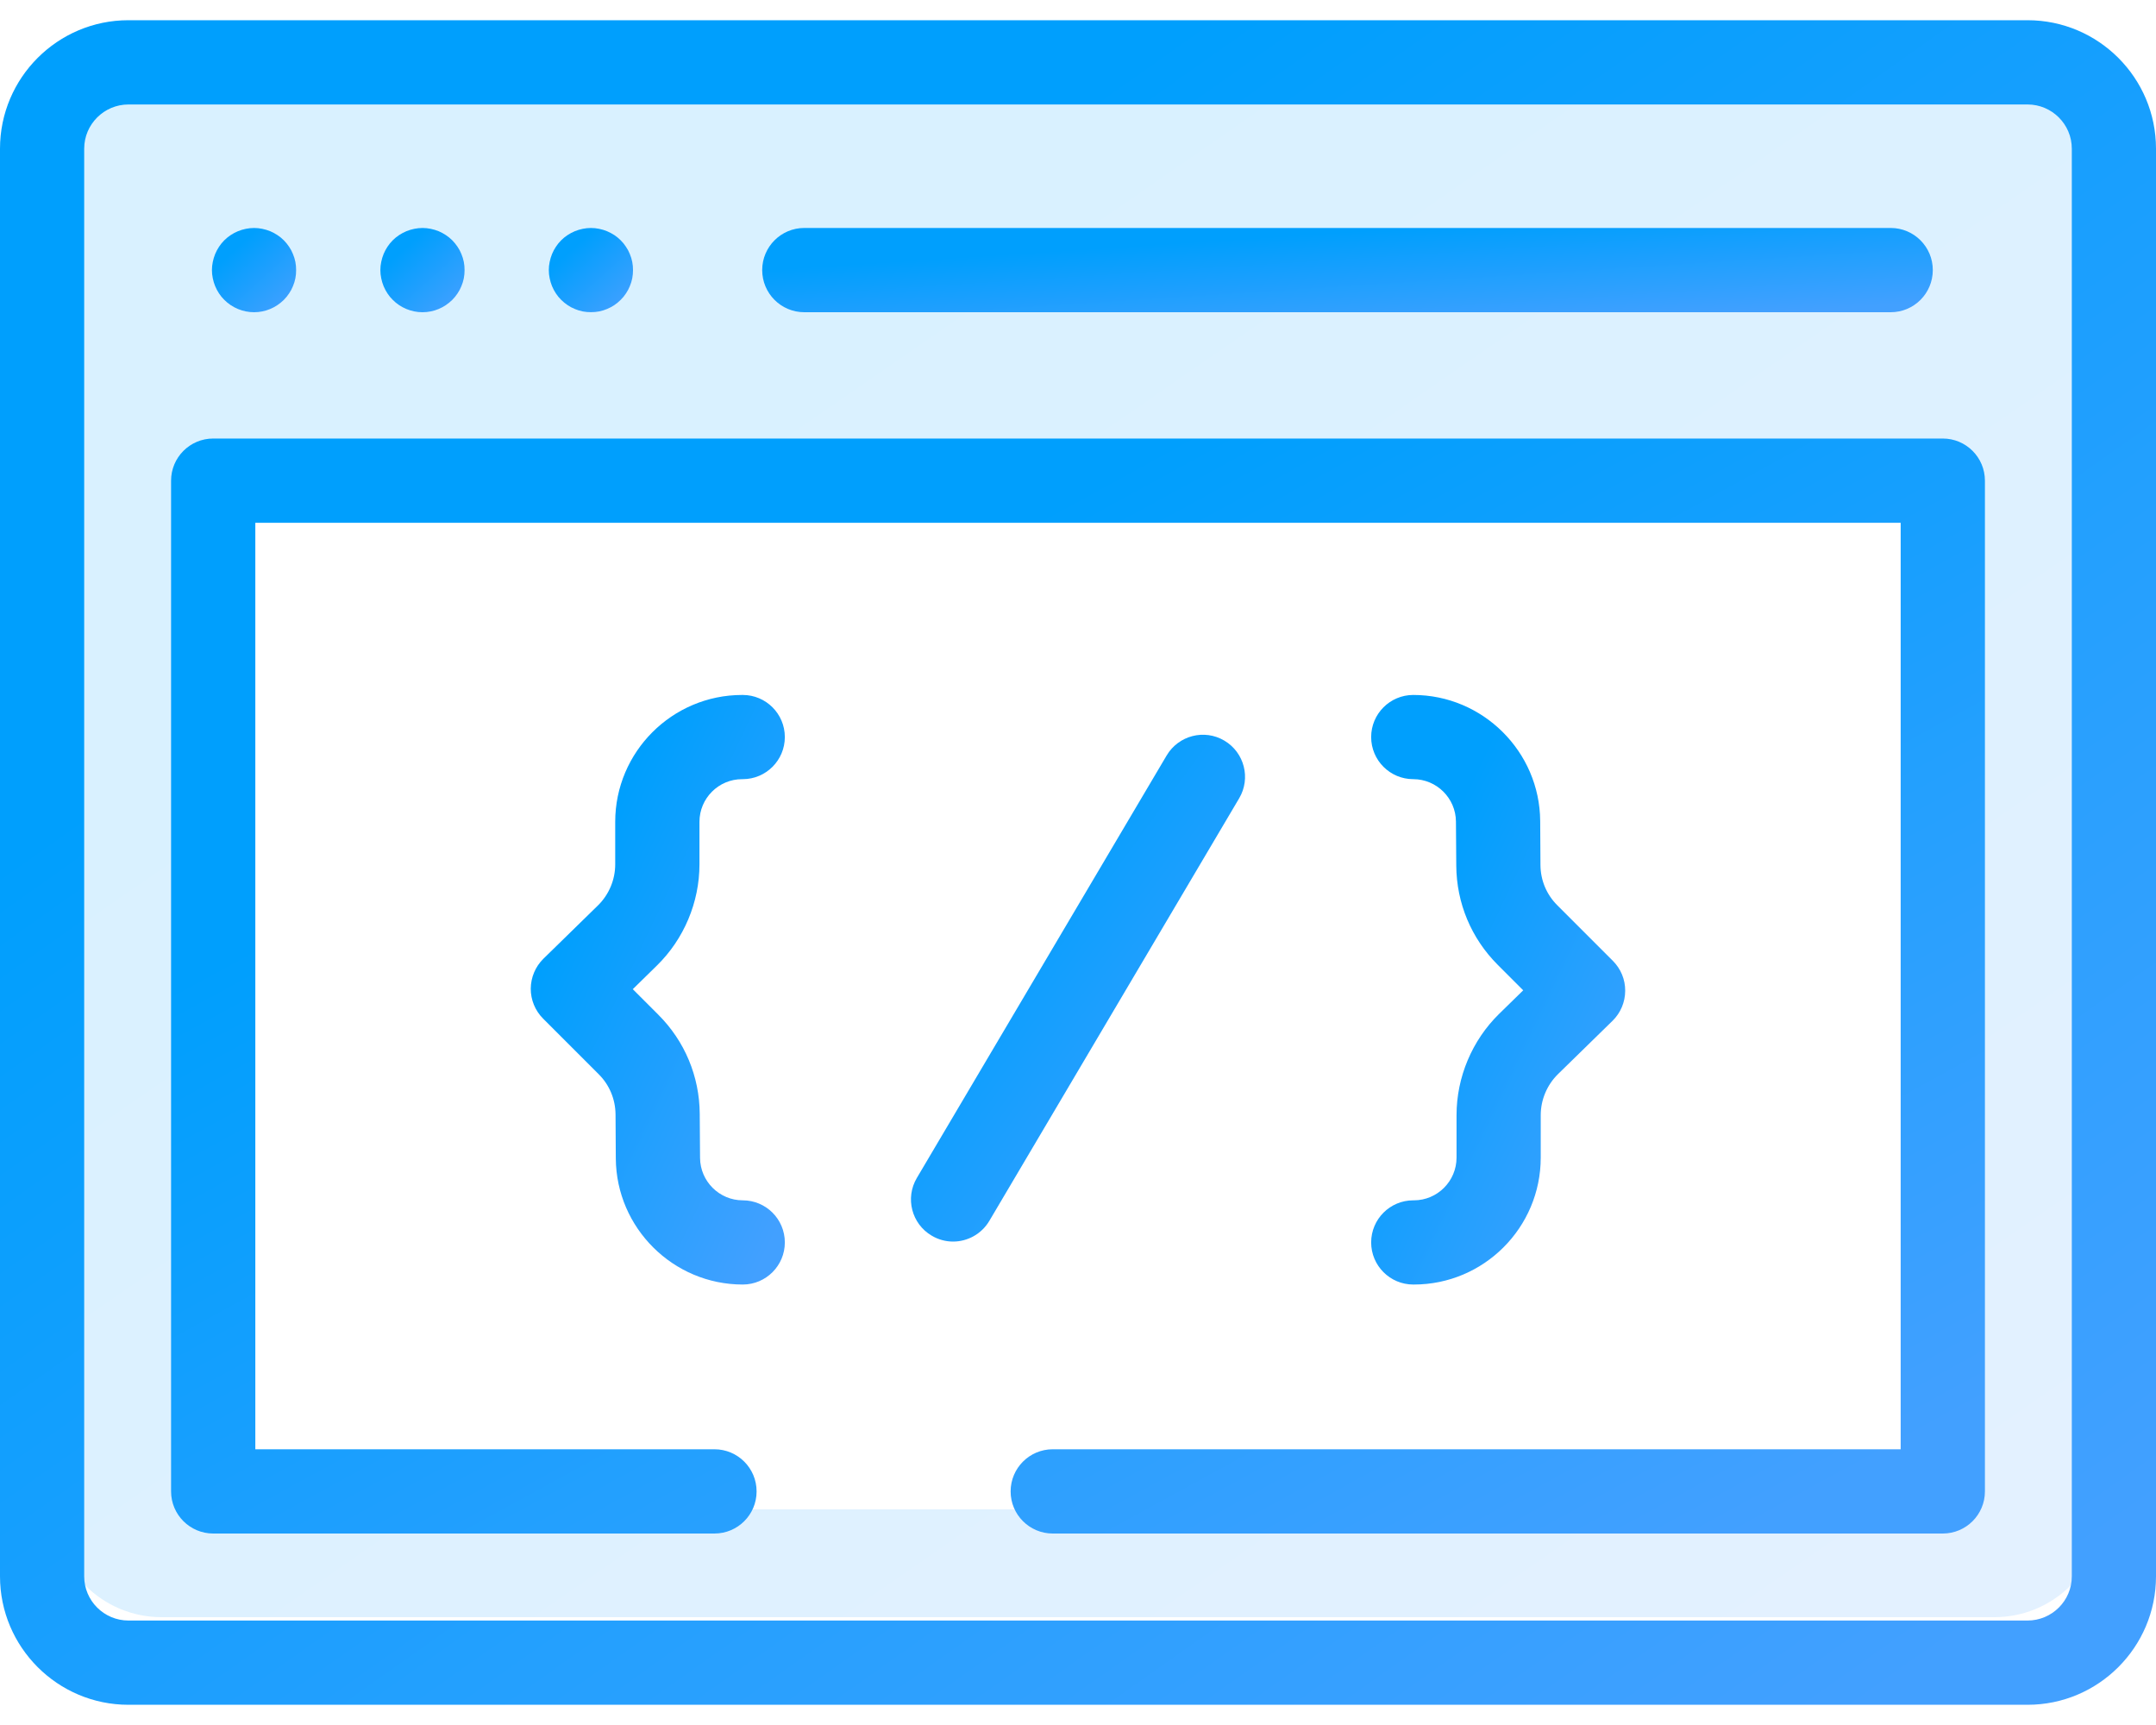
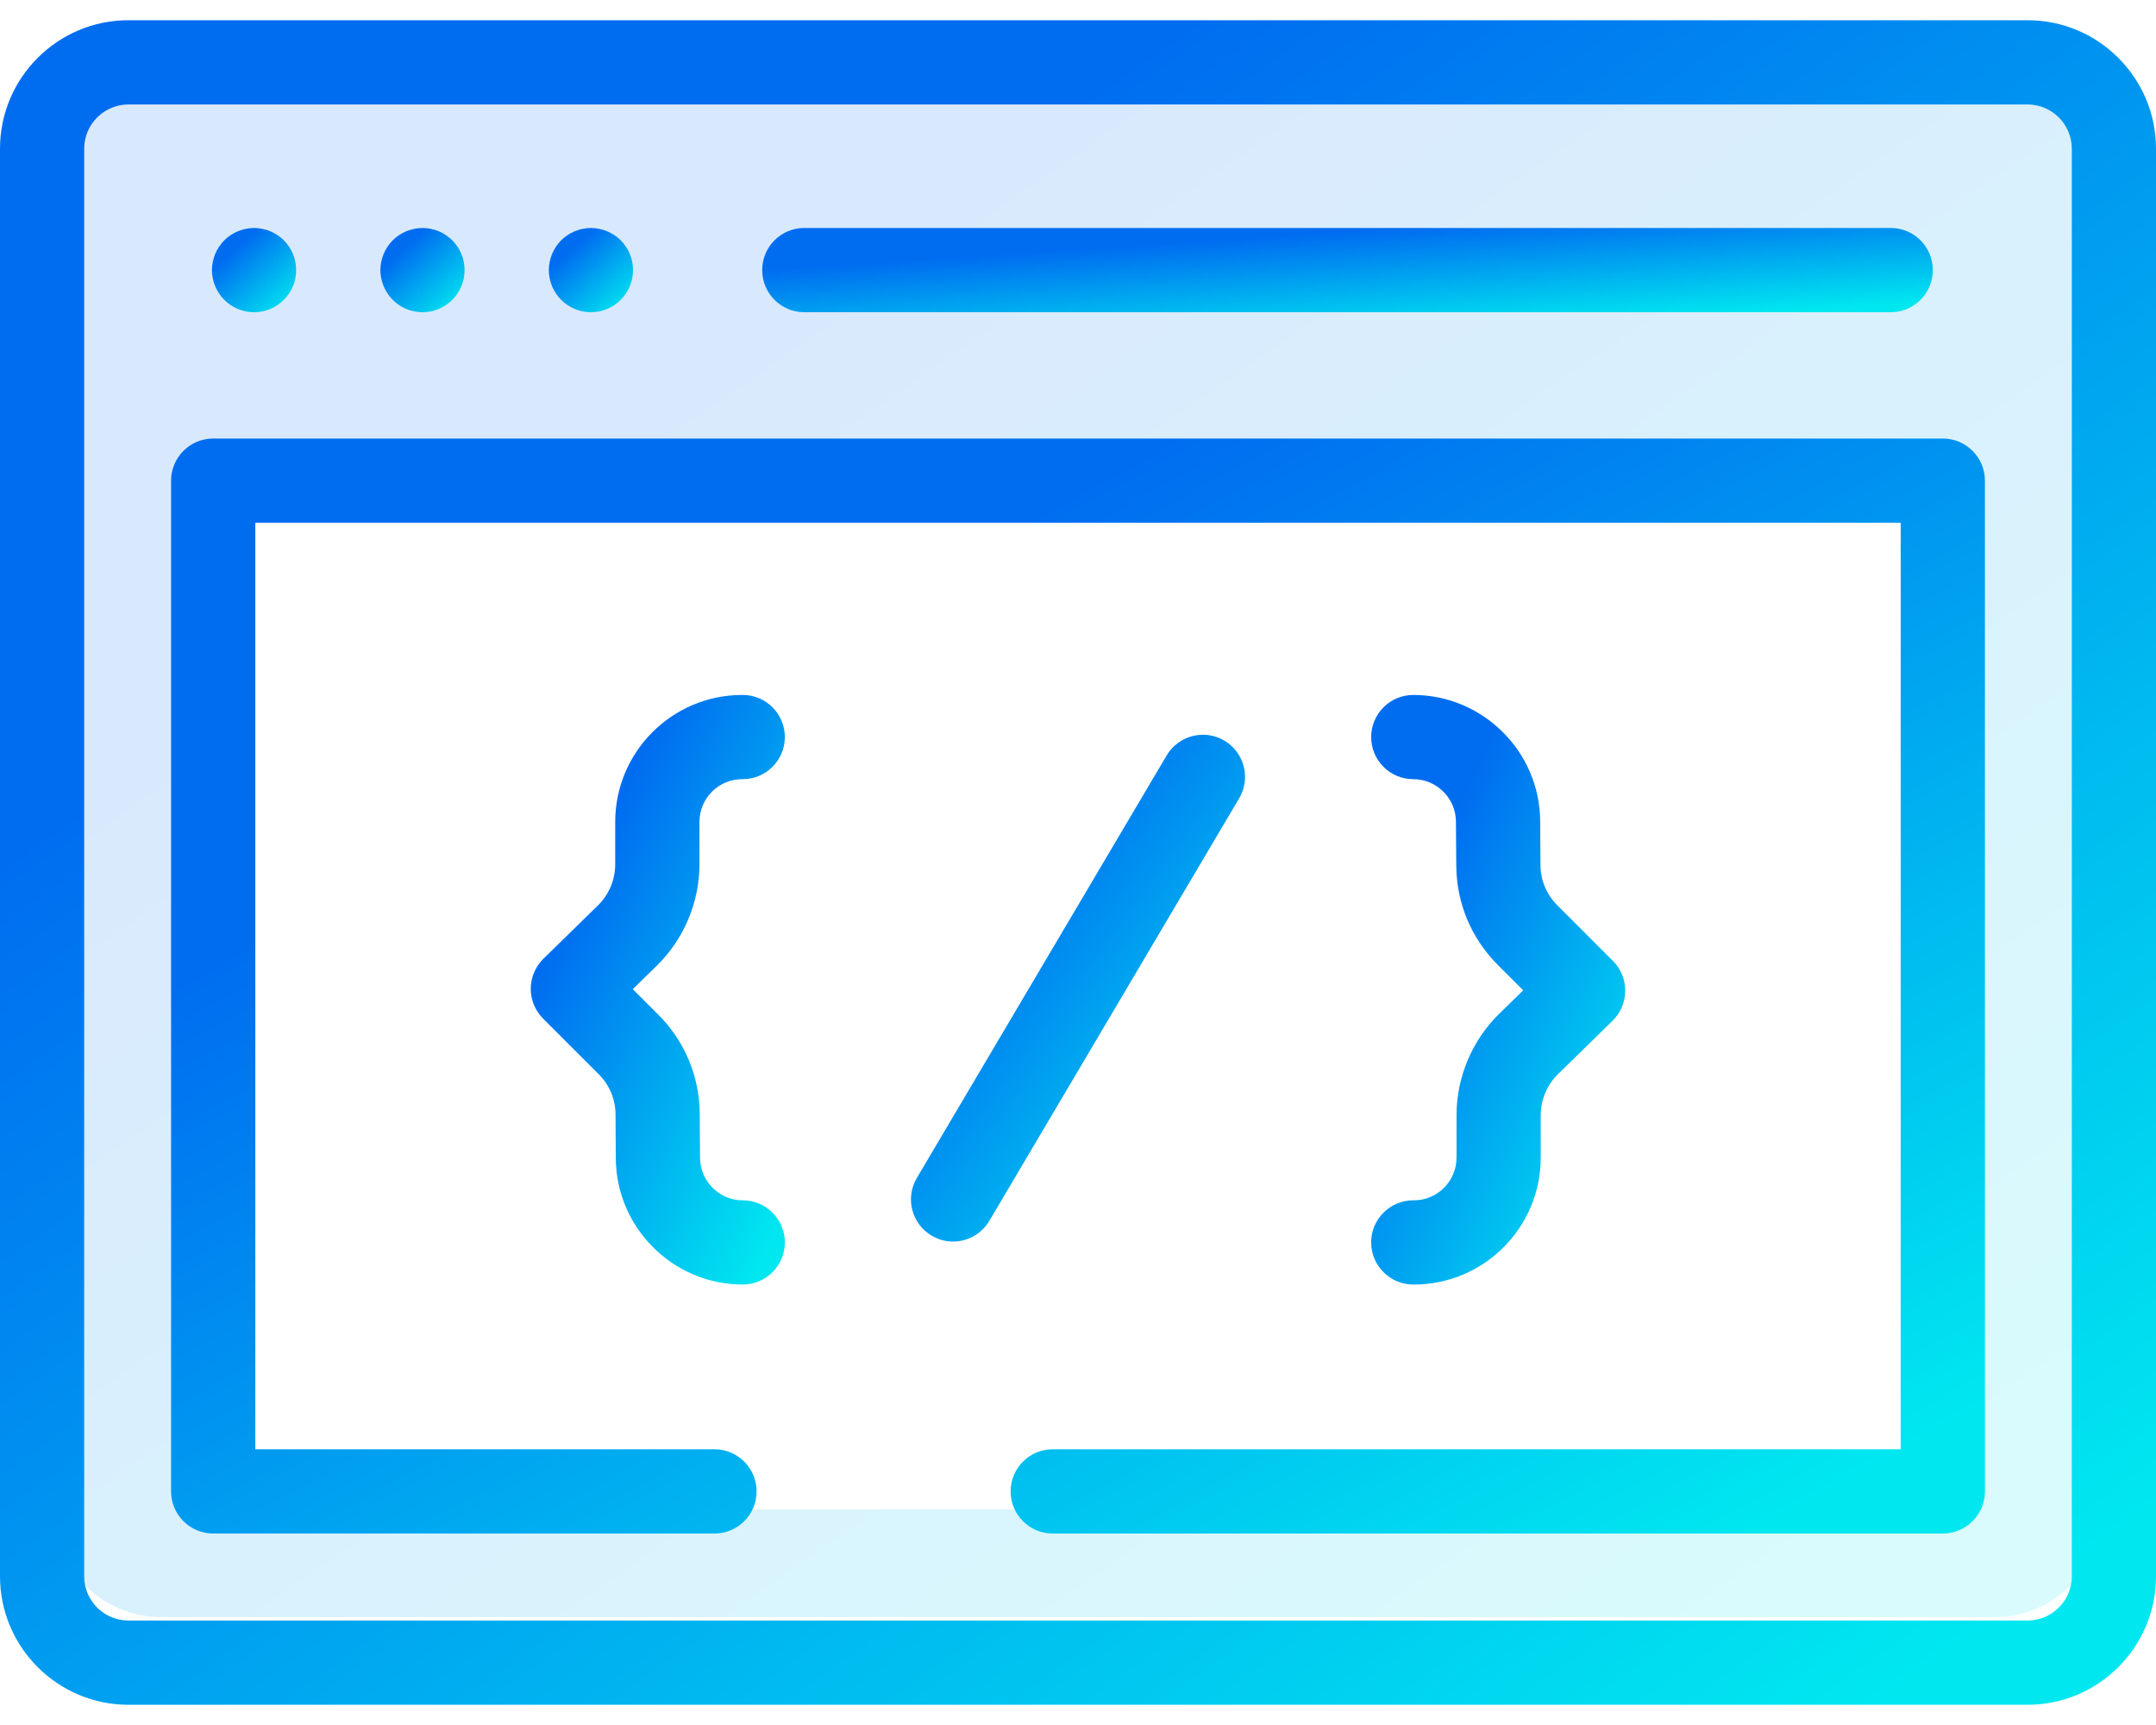
<svg xmlns="http://www.w3.org/2000/svg" width="40" height="32" viewBox="0 0 40 32" fill="none">
  <path opacity="0.15" fill-rule="evenodd" clip-rule="evenodd" d="M3 1C1.895 1 1 1.895 1 3V28C1 29.105 1.895 30 3 30H37C38.105 30 39 29.105 39 28V3C39 1.895 38.105 1 37 1H3ZM36 9H4V28H36V9Z" fill="url(#paint0_linear)" />
  <path d="M37.617 0.375H2.383C1.069 0.375 0 1.444 0 2.758V29.242C0 30.556 1.069 31.625 2.383 31.625H37.617C38.931 31.625 40 30.556 40 29.242V2.758C40 1.444 38.931 0.375 37.617 0.375ZM38.438 29.242C38.438 29.695 38.069 30.062 37.617 30.062H2.383C1.931 30.062 1.562 29.695 1.562 29.242V2.758C1.562 2.306 1.931 1.938 2.383 1.938H37.617C38.069 1.938 38.438 2.306 38.438 2.758V29.242Z" fill="url(#paint1_linear)" />
  <path d="M14.922 5.792H35.078C35.51 5.792 35.859 5.442 35.859 5.01C35.859 4.579 35.51 4.229 35.078 4.229H14.922C14.49 4.229 14.141 4.579 14.141 5.01C14.141 5.442 14.49 5.792 14.922 5.792Z" fill="url(#paint2_linear)" />
  <path d="M3.992 5.309C4.012 5.356 4.036 5.402 4.064 5.444C4.092 5.487 4.125 5.527 4.161 5.562C4.306 5.709 4.508 5.792 4.713 5.792C4.765 5.792 4.816 5.787 4.866 5.777C4.916 5.767 4.966 5.752 5.013 5.732C5.06 5.713 5.105 5.688 5.147 5.66C5.19 5.631 5.23 5.598 5.266 5.563C5.302 5.527 5.334 5.487 5.363 5.444C5.392 5.402 5.416 5.356 5.435 5.309C5.455 5.262 5.47 5.213 5.48 5.163C5.49 5.113 5.494 5.061 5.494 5.01C5.494 4.959 5.49 4.908 5.48 4.858C5.47 4.808 5.455 4.759 5.435 4.712C5.416 4.664 5.392 4.619 5.363 4.577C5.334 4.534 5.302 4.494 5.266 4.458C5.23 4.422 5.19 4.389 5.147 4.361C5.105 4.333 5.06 4.309 5.013 4.289C4.966 4.27 4.916 4.255 4.866 4.245C4.766 4.224 4.662 4.224 4.561 4.245C4.511 4.255 4.462 4.27 4.415 4.289C4.367 4.309 4.322 4.333 4.28 4.361C4.237 4.389 4.197 4.422 4.161 4.458C4.125 4.494 4.092 4.534 4.064 4.577C4.036 4.619 4.012 4.664 3.992 4.712C3.973 4.759 3.958 4.808 3.948 4.858C3.937 4.908 3.932 4.959 3.932 5.01C3.932 5.061 3.937 5.113 3.948 5.163C3.958 5.213 3.973 5.262 3.992 5.309Z" fill="url(#paint3_linear)" />
  <path d="M7.117 5.309C7.137 5.356 7.161 5.402 7.189 5.444C7.217 5.487 7.25 5.527 7.286 5.562C7.431 5.709 7.633 5.792 7.838 5.792C7.89 5.792 7.941 5.787 7.991 5.777C8.041 5.767 8.091 5.752 8.138 5.732C8.185 5.713 8.23 5.688 8.272 5.66C8.315 5.631 8.355 5.598 8.391 5.563C8.427 5.527 8.459 5.487 8.488 5.444C8.517 5.402 8.541 5.356 8.56 5.309C8.58 5.262 8.595 5.213 8.605 5.163C8.615 5.113 8.619 5.061 8.619 5.01C8.619 4.959 8.615 4.908 8.605 4.858C8.595 4.808 8.58 4.759 8.56 4.712C8.541 4.664 8.517 4.619 8.488 4.577C8.459 4.534 8.427 4.494 8.391 4.458C8.355 4.422 8.315 4.389 8.272 4.361C8.23 4.333 8.185 4.309 8.138 4.289C8.091 4.27 8.041 4.255 7.991 4.245C7.891 4.224 7.787 4.224 7.686 4.245C7.636 4.255 7.587 4.27 7.54 4.289C7.492 4.309 7.447 4.333 7.405 4.361C7.362 4.389 7.322 4.422 7.286 4.458C7.25 4.494 7.217 4.534 7.189 4.577C7.161 4.619 7.137 4.664 7.117 4.712C7.098 4.759 7.083 4.808 7.073 4.858C7.062 4.908 7.057 4.959 7.057 5.01C7.057 5.061 7.062 5.113 7.073 5.163C7.083 5.213 7.098 5.262 7.117 5.309Z" fill="url(#paint4_linear)" />
  <path d="M10.242 5.309C10.262 5.356 10.286 5.402 10.314 5.444C10.342 5.487 10.375 5.527 10.411 5.562C10.447 5.598 10.487 5.631 10.53 5.66C10.572 5.688 10.617 5.713 10.665 5.732C10.712 5.752 10.761 5.767 10.811 5.777C10.861 5.787 10.912 5.791 10.963 5.791C11.015 5.791 11.066 5.787 11.116 5.777C11.166 5.767 11.216 5.752 11.262 5.732C11.309 5.713 11.355 5.688 11.398 5.66C11.44 5.631 11.48 5.598 11.516 5.562C11.552 5.527 11.585 5.487 11.613 5.444C11.642 5.402 11.666 5.356 11.685 5.309C11.705 5.262 11.72 5.213 11.73 5.163C11.74 5.113 11.744 5.061 11.744 5.01C11.744 4.959 11.74 4.908 11.73 4.858C11.72 4.808 11.705 4.759 11.685 4.712C11.666 4.664 11.642 4.619 11.613 4.577C11.585 4.534 11.552 4.494 11.516 4.458C11.48 4.422 11.44 4.389 11.398 4.361C11.355 4.333 11.309 4.309 11.262 4.289C11.216 4.27 11.166 4.255 11.116 4.245C11.016 4.224 10.912 4.224 10.811 4.245C10.761 4.255 10.712 4.27 10.665 4.289C10.617 4.309 10.572 4.333 10.53 4.361C10.487 4.389 10.447 4.422 10.411 4.458C10.375 4.494 10.342 4.534 10.314 4.577C10.286 4.619 10.262 4.664 10.242 4.712C10.223 4.759 10.208 4.808 10.198 4.858C10.187 4.908 10.182 4.959 10.182 5.01C10.182 5.061 10.187 5.113 10.198 5.163C10.208 5.213 10.223 5.262 10.242 5.309Z" fill="url(#paint5_linear)" />
  <path d="M22.715 13.739C22.344 13.519 21.865 13.643 21.645 14.014L17.01 21.852C16.79 22.224 16.913 22.703 17.285 22.922C17.409 22.996 17.546 23.032 17.682 23.032C17.949 23.032 18.209 22.894 18.355 22.648L22.99 14.809C23.21 14.438 23.087 13.959 22.715 13.739Z" fill="url(#paint6_linear)" />
  <path d="M12.977 16.035V15.246C12.977 14.809 13.332 14.454 13.769 14.454H13.78C14.211 14.454 14.561 14.104 14.561 13.673C14.561 13.242 14.211 12.892 13.78 12.892H13.769C12.471 12.892 11.414 13.948 11.414 15.246V16.035C11.414 16.319 11.298 16.596 11.095 16.795L10.082 17.785C9.933 17.931 9.849 18.131 9.847 18.34C9.846 18.548 9.929 18.749 10.076 18.896L11.108 19.928C11.307 20.126 11.417 20.391 11.42 20.672L11.425 21.491C11.434 22.78 12.49 23.829 13.78 23.829C14.211 23.829 14.561 23.479 14.561 23.048C14.561 22.616 14.211 22.267 13.78 22.267C13.346 22.267 12.991 21.914 12.988 21.48L12.982 20.661C12.977 19.966 12.704 19.313 12.213 18.823L11.74 18.35L12.187 17.912C12.689 17.421 12.977 16.737 12.977 16.035Z" fill="url(#paint7_linear)" />
  <path d="M27.023 20.686V21.474C27.023 21.911 26.668 22.267 26.231 22.267H26.22C25.789 22.267 25.439 22.616 25.439 23.048C25.439 23.479 25.789 23.829 26.22 23.829H26.231C27.529 23.829 28.585 22.773 28.585 21.474V20.686C28.585 20.402 28.702 20.125 28.905 19.926L29.918 18.936C30.067 18.79 30.151 18.59 30.152 18.381C30.154 18.172 30.071 17.972 29.923 17.824L28.892 16.793C28.693 16.595 28.582 16.33 28.58 16.049L28.575 15.23C28.566 13.941 27.509 12.892 26.22 12.892C25.789 12.892 25.439 13.242 25.439 13.673C25.439 14.104 25.789 14.454 26.22 14.454C26.654 14.454 27.009 14.807 27.012 15.241L27.018 16.059C27.023 16.754 27.296 17.407 27.787 17.898L28.26 18.371L27.812 18.809C27.311 19.3 27.023 19.984 27.023 20.686Z" fill="url(#paint8_linear)" />
  <path d="M36.044 8.135H3.956C3.524 8.135 3.174 8.485 3.174 8.917V27.667C3.174 28.098 3.524 28.448 3.956 28.448H13.255C13.687 28.448 14.037 28.098 14.037 27.667C14.037 27.235 13.687 26.885 13.255 26.885H4.737V9.698H35.263V26.885H19.531C19.1 26.885 18.75 27.235 18.75 27.667C18.75 28.098 19.1 28.448 19.531 28.448H36.044C36.476 28.448 36.826 28.098 36.826 27.667V8.917C36.826 8.485 36.476 8.135 36.044 8.135Z" fill="url(#paint9_linear)" />
  <defs>
    <linearGradient id="paint0_linear" x1="3.153" y1="1" x2="26.689" y2="35.054" gradientUnits="userSpaceOnUse">
-       <stop offset="0.259" stop-color="#009FFD" />
-       <stop offset="1" stop-color="#42a0ff" />
+       <stop offset="0.259" stop-color="#006df0" />
+       <stop offset="1" stop-color="#00e7f0" />
    </linearGradient>
    <linearGradient id="paint1_linear" x1="2.267" y1="0.375" x2="27.833" y2="36.511" gradientUnits="userSpaceOnUse">
-       <stop offset="0.259" stop-color="#009FFD" />
-       <stop offset="1" stop-color="#42a0ff" />
+       <stop offset="0.259" stop-color="#006df0" />
+       <stop offset="1" stop-color="#00e7f0" />
    </linearGradient>
    <linearGradient id="paint2_linear" x1="15.371" y1="4.229" x2="15.547" y2="6.929" gradientUnits="userSpaceOnUse">
-       <stop offset="0.259" stop-color="#009FFD" />
-       <stop offset="1" stop-color="#42a0ff" />
+       <stop offset="0.259" stop-color="#006df0" />
+       <stop offset="1" stop-color="#00e7f0" />
    </linearGradient>
    <linearGradient id="paint3_linear" x1="4.02" y1="4.229" x2="5.369" y2="5.719" gradientUnits="userSpaceOnUse">
-       <stop offset="0.259" stop-color="#009FFD" />
-       <stop offset="1" stop-color="#42a0ff" />
+       <stop offset="0.259" stop-color="#006df0" />
+       <stop offset="1" stop-color="#00e7f0" />
    </linearGradient>
    <linearGradient id="paint4_linear" x1="7.145" y1="4.229" x2="8.494" y2="5.719" gradientUnits="userSpaceOnUse">
-       <stop offset="0.259" stop-color="#009FFD" />
-       <stop offset="1" stop-color="#42a0ff" />
+       <stop offset="0.259" stop-color="#006df0" />
+       <stop offset="1" stop-color="#00e7f0" />
    </linearGradient>
    <linearGradient id="paint5_linear" x1="10.27" y1="4.229" x2="11.619" y2="5.719" gradientUnits="userSpaceOnUse">
-       <stop offset="0.259" stop-color="#009FFD" />
-       <stop offset="1" stop-color="#42a0ff" />
+       <stop offset="0.259" stop-color="#006df0" />
+       <stop offset="1" stop-color="#00e7f0" />
    </linearGradient>
    <linearGradient id="paint6_linear" x1="17.252" y1="13.63" x2="25.014" y2="19.281" gradientUnits="userSpaceOnUse">
-       <stop offset="0.259" stop-color="#009FFD" />
-       <stop offset="1" stop-color="#42a0ff" />
+       <stop offset="0.259" stop-color="#006df0" />
+       <stop offset="1" stop-color="#00e7f0" />
    </linearGradient>
    <linearGradient id="paint7_linear" x1="10.114" y1="12.892" x2="17.479" y2="16.396" gradientUnits="userSpaceOnUse">
-       <stop offset="0.259" stop-color="#009FFD" />
-       <stop offset="1" stop-color="#42a0ff" />
+       <stop offset="0.259" stop-color="#006df0" />
+       <stop offset="1" stop-color="#00e7f0" />
    </linearGradient>
    <linearGradient id="paint8_linear" x1="25.706" y1="12.892" x2="33.07" y2="16.396" gradientUnits="userSpaceOnUse">
-       <stop offset="0.259" stop-color="#009FFD" />
-       <stop offset="1" stop-color="#42a0ff" />
+       <stop offset="0.259" stop-color="#006df0" />
+       <stop offset="1" stop-color="#00e7f0" />
    </linearGradient>
    <linearGradient id="paint9_linear" x1="5.081" y1="8.135" x2="19.915" y2="35.272" gradientUnits="userSpaceOnUse">
-       <stop offset="0.259" stop-color="#009FFD" />
-       <stop offset="1" stop-color="#42a0ff" />
+       <stop offset="0.259" stop-color="#006df0" />
+       <stop offset="1" stop-color="#00e7f0" />
    </linearGradient>
  </defs>
</svg>
